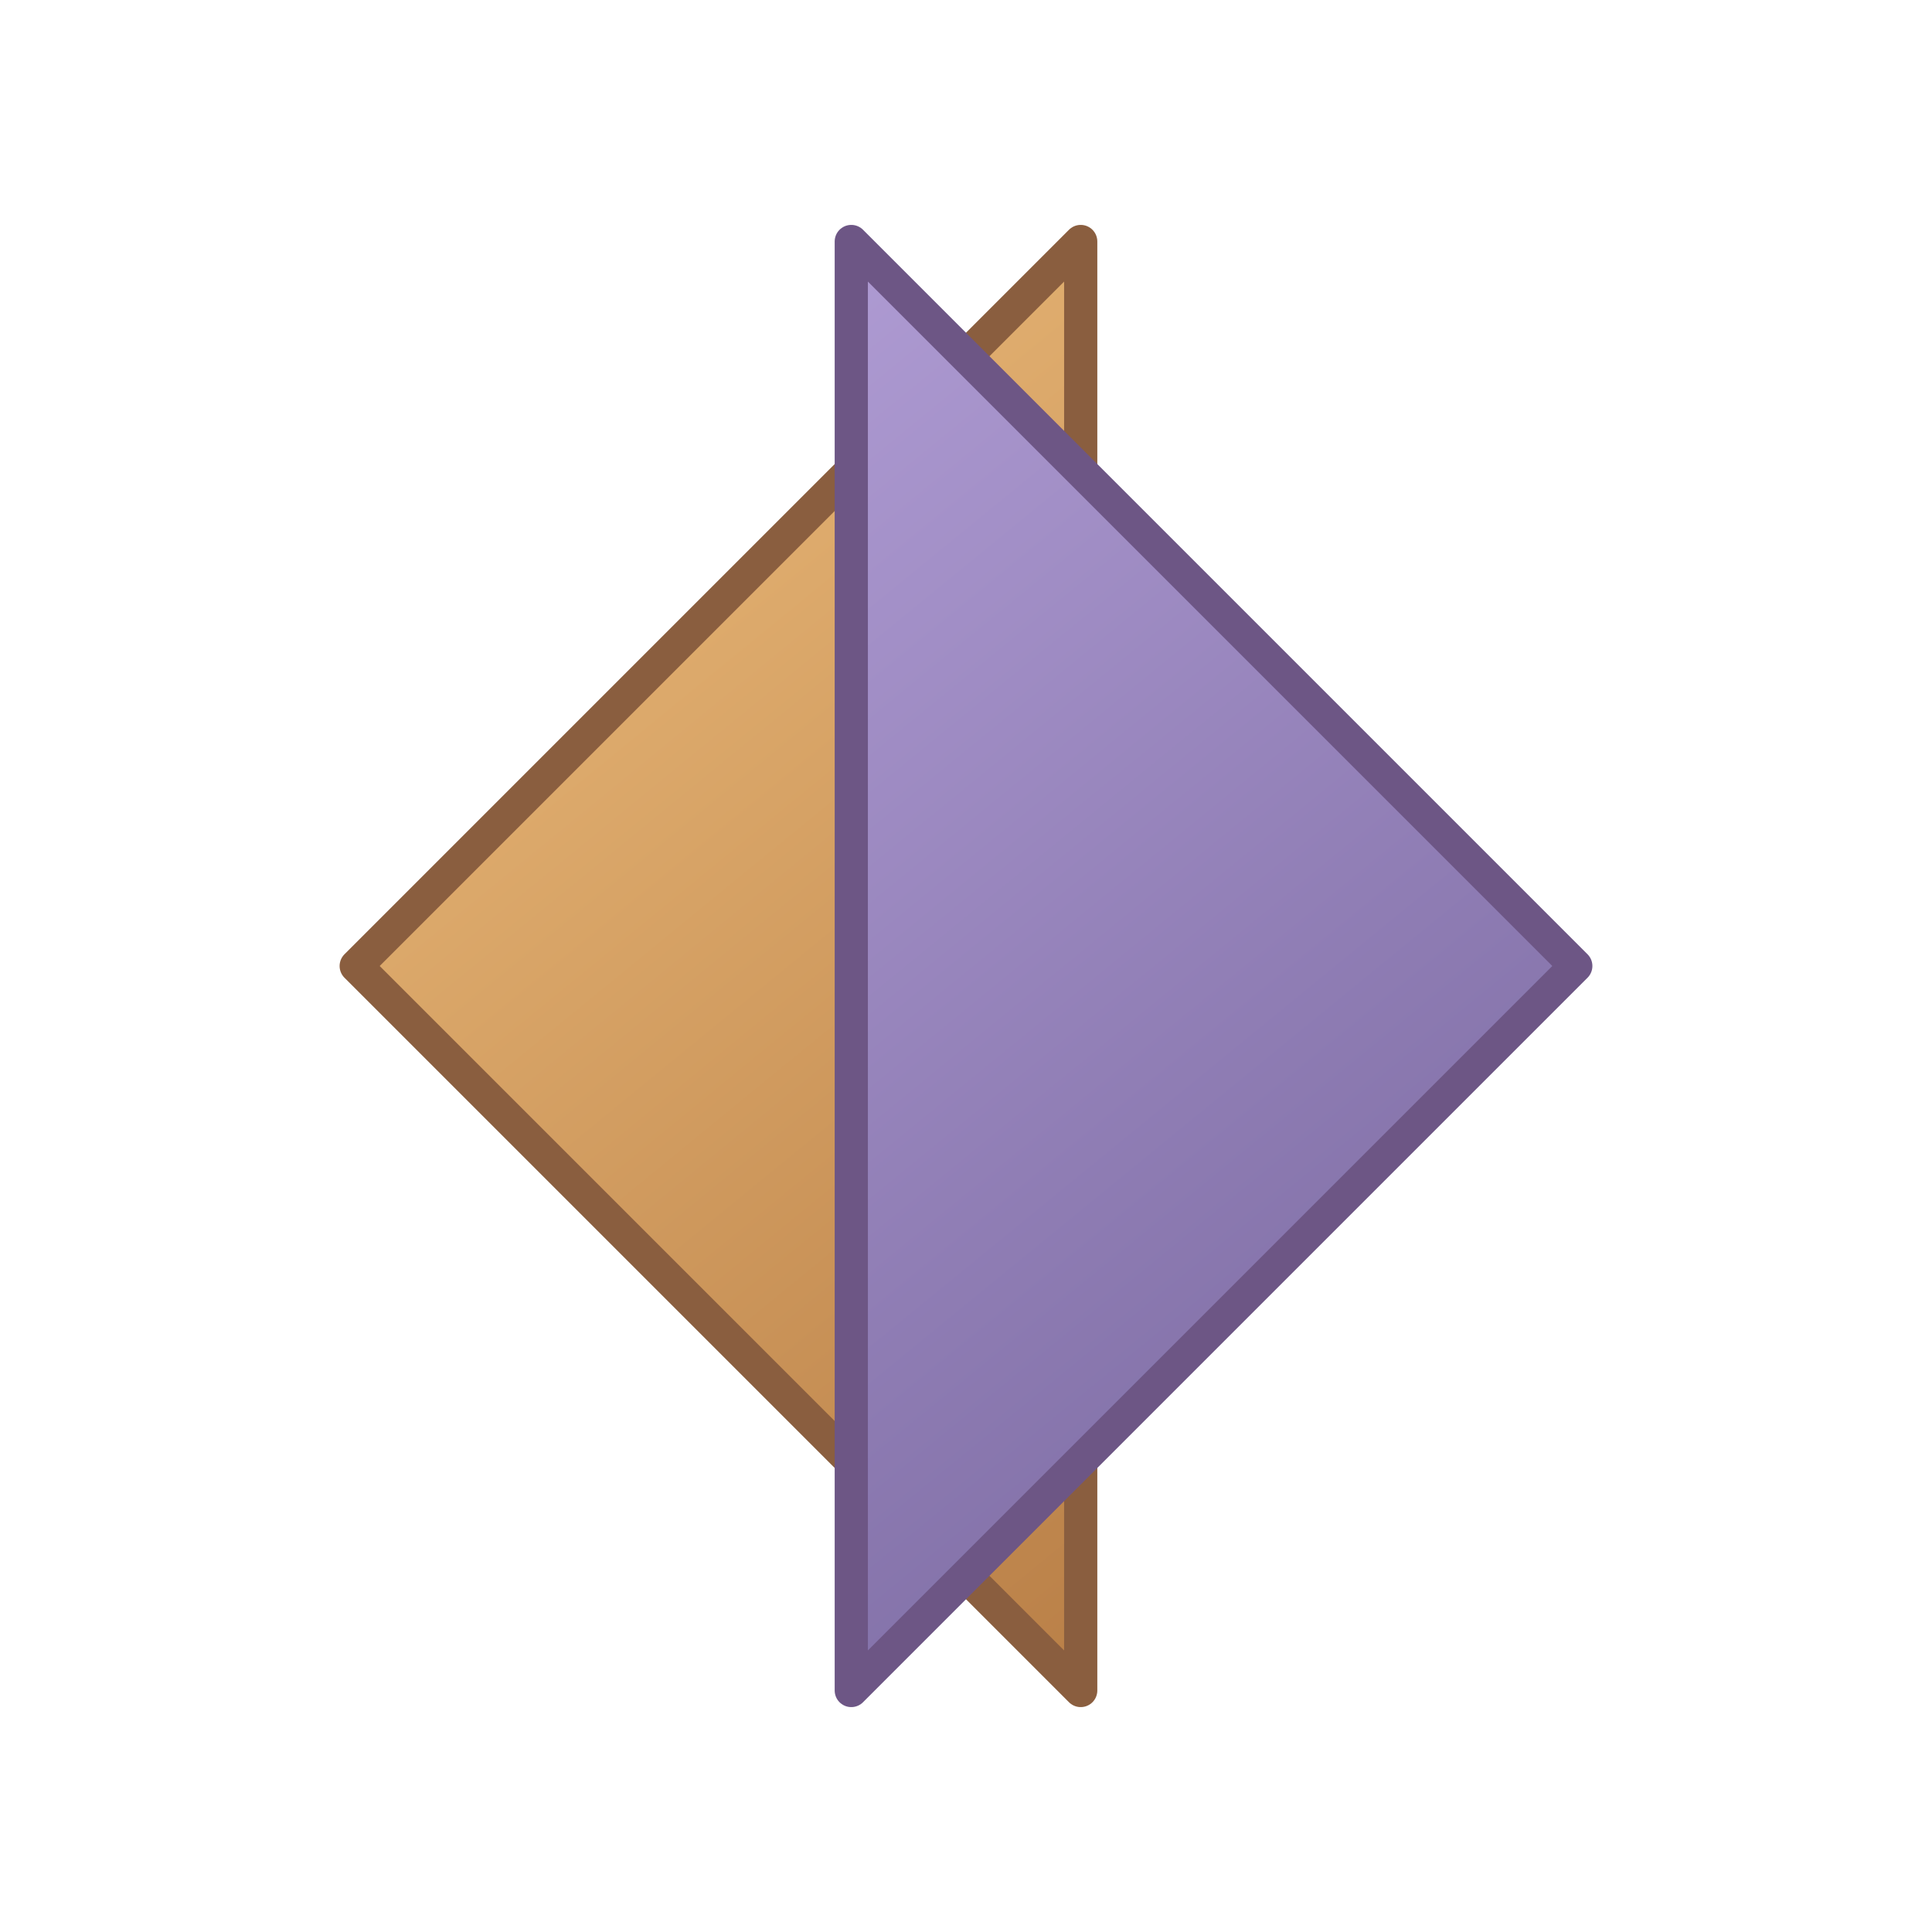
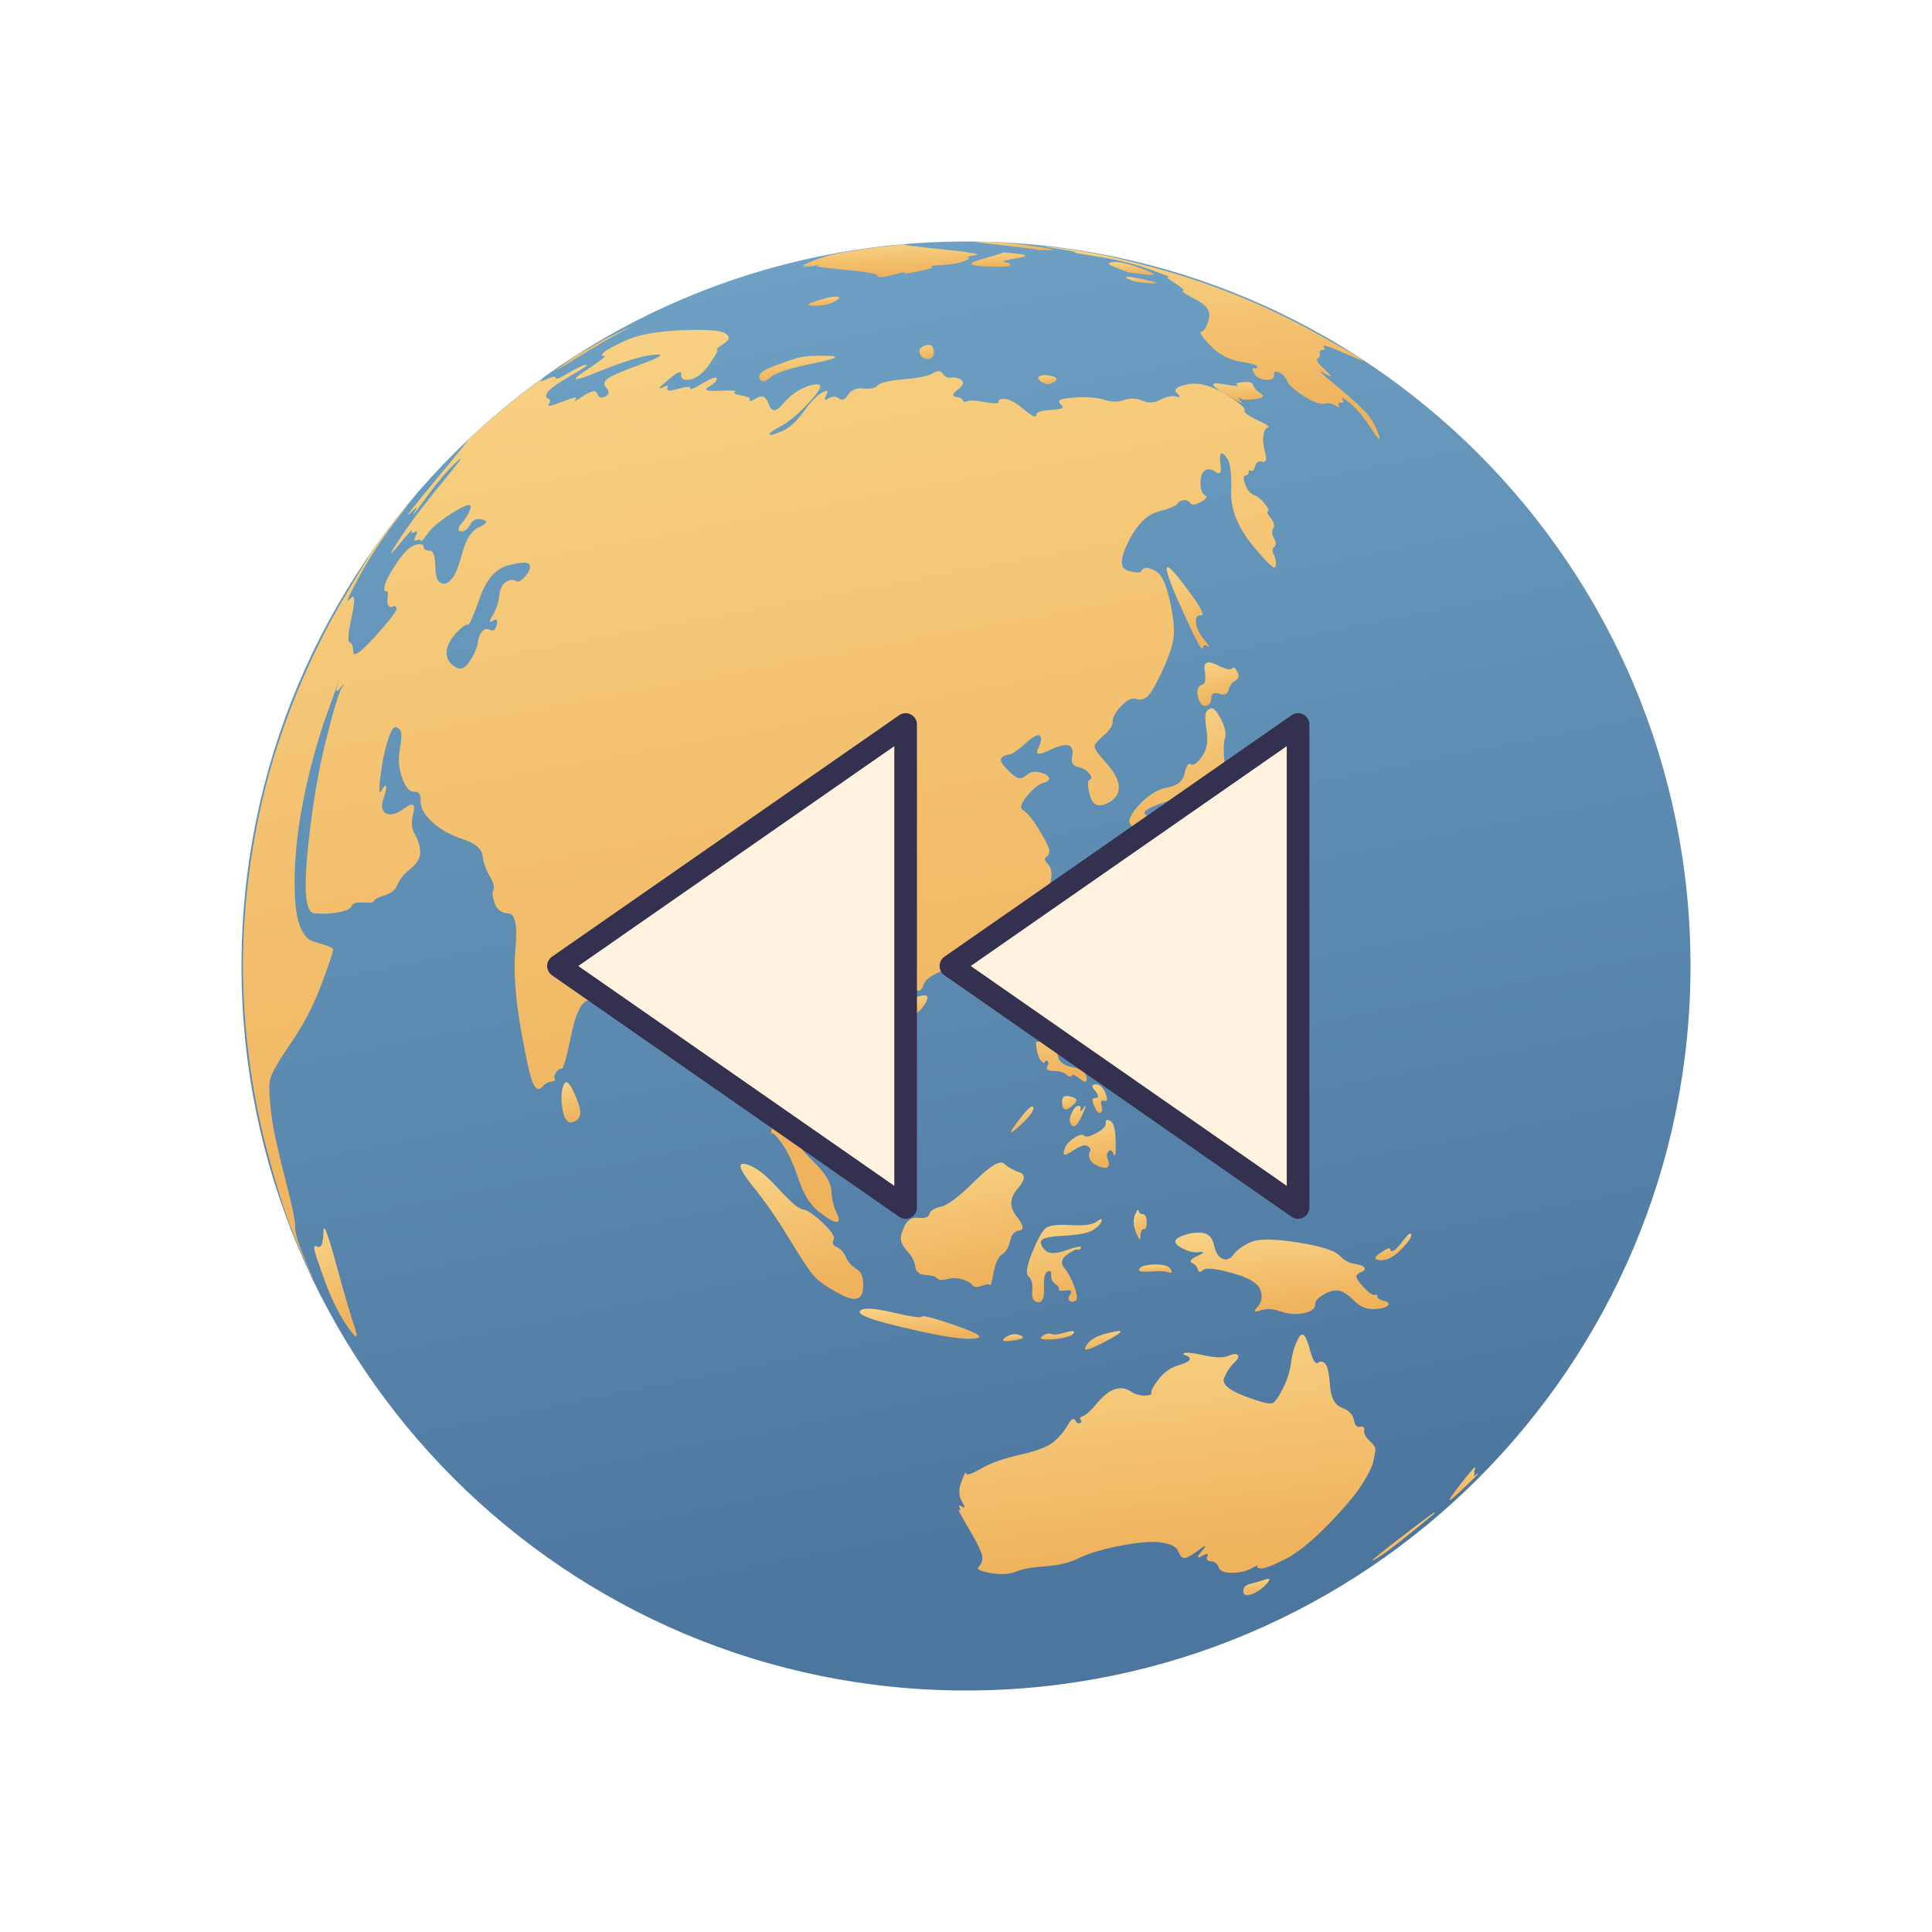
<svg xmlns="http://www.w3.org/2000/svg" width="64" height="64" viewBox="0 0 64 64" data-material="authored">
  <defs>
-     <linearGradient id="amber" gradientUnits="userSpaceOnUse" x1="12" y1="10" x2="48" y2="54">
-       <stop stop-color="#edbd7c" />
-       <stop offset="1" stop-color="#b37841" />
+     <linearGradient id="plex-ocean" x1="0" y1="0" x2=".2" y2="1">
+       <stop stop-color="#70a4c6" />
+       <stop offset="1" stop-color="#4d769f" />
    </linearGradient>
-     <linearGradient id="violet" gradientUnits="userSpaceOnUse" x1="12" y1="10" x2="48" y2="54">
-       <stop stop-color="#b8a4dc" />
-       <stop offset="1" stop-color="#79689f" />
+     <linearGradient id="plex-land" x1="0" y1="0" x2=".2" y2="1">
+       <stop stop-color="#f8d385" />
+       <stop offset="1" stop-color="#efb25d" />
    </linearGradient>
+     <clipPath id="globe">
+       <circle cx="32" cy="32" r="24" />
+     </clipPath>
  </defs>
-   <g stroke-linecap="round" stroke-linejoin="round">
-     <path d="M35.8 8 11.8 32l24 24Z" fill="url(#amber)" stroke="#8a5e3f" stroke-width="1.1" />
-     <path d="m28.2 8 24 24-24 24Z" fill="url(#violet)" stroke="#6d5685" stroke-width="1.1" />
+   <g data-material="authored" stroke-linecap="round" stroke-linejoin="round">
+     <circle cx="32" cy="32" r="24" fill="url(#plex-ocean)" />
+     <g clip-path="url(#globe)" fill="url(#plex-land)">
+       <path d="M41.185 52.714Q41.184 52.523 41.407 52.469Q41.630 52.415 41.905 52.325Q42.179 52.235 41.948 52.480Q41.717 52.725 41.452 52.816Q41.187 52.906 41.185 52.714Z" fill-rule="evenodd" />
+       <path d="M47.522 50.103Q47.460 50.180 47.565 50.095Q47.670 50.009 46.794 50.730Q45.917 51.451 45.546 51.660Q45.175 51.868 46.379 50.947Q47.583 50.025 47.522 50.103Z" fill-rule="evenodd" />
+       <path d="M48.868 48.639Q48.802 48.828 48.850 48.786Q48.899 48.744 48.832 48.846Q48.766 48.948 48.943 48.823Q49.119 48.698 48.402 49.378Q47.686 50.059 48.311 49.254Q48.935 48.449 48.868 48.639Z" fill-rule="evenodd" />
+       <path d="M10.719 40.759Q10.732 40.402 11.128 41.850Q11.524 43.298 11.741 43.940Q11.957 44.582 11.528 43.969Q11.099 43.356 10.776 42.472Q10.452 41.588 10.418 41.411Q10.383 41.233 10.495 41.288Q10.608 41.344 10.657 41.230Q10.706 41.116 10.719 40.759Z" fill-rule="evenodd" />
+       <path d="M43.363 44.615Q43.528 45.236 43.651 45.147Q43.773 45.058 43.892 45.165Q44.012 45.271 44.057 45.888Q44.101 46.506 44.451 46.634Q44.800 46.761 44.847 47.032Q44.893 47.302 45.055 47.266Q45.216 47.230 45.191 47.385Q45.166 47.541 45.366 47.726Q45.566 47.911 45.562 48.017Q45.557 48.123 45.497 48.398Q45.437 48.673 45.109 49.187Q44.781 49.701 43.969 50.531Q43.157 51.361 42.538 51.669Q41.920 51.977 41.761 51.956Q41.602 51.936 41.659 51.874Q41.715 51.811 41.454 51.955Q41.192 52.100 40.810 52.101Q40.427 52.102 40.371 51.922Q40.315 51.742 40.118 51.721Q39.921 51.700 39.994 51.554Q40.068 51.408 39.809 51.546Q39.550 51.685 39.815 51.377Q40.081 51.070 39.699 51.355Q39.317 51.640 39.210 51.611Q39.102 51.581 39.026 51.379Q38.949 51.177 38.493 51.101Q38.037 51.025 37.126 51.202Q36.214 51.379 35.750 51.611Q35.285 51.842 34.635 51.885Q33.985 51.928 33.653 52.063Q33.321 52.198 32.809 52.107Q32.297 52.016 32.419 51.906Q32.541 51.795 32.542 51.596Q32.542 51.397 32.115 50.677Q31.688 49.956 31.771 50.016Q31.853 50.077 31.789 49.947Q31.725 49.818 31.874 49.913Q32.024 50.008 31.864 49.737Q31.704 49.467 31.848 49.081Q31.992 48.694 32.007 48.808Q32.022 48.922 32.509 48.644Q32.996 48.366 33.814 48.184Q34.631 48.002 34.916 47.754Q35.202 47.506 35.370 47.208Q35.539 46.910 35.614 47.045Q35.690 47.181 35.776 47.143Q35.862 47.105 35.796 47.033Q35.730 46.961 35.882 46.907Q36.035 46.853 36.340 46.484Q36.645 46.115 36.923 46.022Q37.202 45.930 37.444 46.084Q37.686 46.238 37.932 46.230Q38.177 46.222 38.144 46.134Q38.110 46.046 38.372 45.699Q38.634 45.352 39.021 45.234Q39.409 45.115 39.413 45.026Q39.416 44.938 39.277 44.898Q39.138 44.858 39.244 44.820Q39.350 44.781 39.902 44.900Q40.454 45.018 40.688 44.916Q40.921 44.813 41.000 44.886Q41.078 44.958 40.874 45.155Q40.670 45.352 40.551 45.649Q40.433 45.946 41.236 46.251Q42.039 46.555 42.166 46.477Q42.294 46.399 42.504 45.983Q42.714 45.568 42.772 45.117Q42.830 44.665 43.014 44.329Q43.198 43.993 43.363 44.615Z" fill-rule="evenodd" />
+       <path d="M36.634 44.430Q35.860 44.838 35.948 44.643Q36.036 44.447 36.265 44.318Q36.493 44.189 36.951 44.106Q37.408 44.022 36.634 44.430Z" fill-rule="evenodd" />
+       <path d="M33.305 44.305Q33.546 44.131 33.798 44.234Q34.050 44.336 33.557 44.407Q33.063 44.478 33.305 44.305Z" fill-rule="evenodd" />
+       <path d="M35.576 44.147Q35.543 44.249 35.234 44.316Q34.924 44.383 34.651 44.372Q34.378 44.362 34.543 44.252Q34.708 44.142 34.835 44.191Q34.963 44.239 35.286 44.142Q35.608 44.045 35.576 44.147Z" fill-rule="evenodd" />
+       <path d="M28.491 43.424Q28.629 43.256 29.560 43.473Q30.491 43.689 30.536 43.615Q30.582 43.540 31.609 43.893Q32.637 44.246 32.400 44.316Q32.164 44.386 31.533 44.301Q30.903 44.215 29.628 43.903Q28.353 43.591 28.491 43.424Z" fill-rule="evenodd" />
+       <path d="M46.749 40.899Q46.772 41.026 46.408 41.396Q46.045 41.765 45.725 41.747Q45.405 41.728 45.724 41.506Q46.043 41.284 46.054 41.379Q46.064 41.473 46.161 41.432Q46.257 41.391 46.492 41.082Q46.726 40.773 46.749 40.899Z" fill-rule="evenodd" />
+       <path d="M38.797 42.070Q38.867 42.206 38.699 42.147Q38.531 42.088 38.109 42.120Q37.686 42.153 37.736 42.044Q37.785 41.936 38.036 41.903Q38.286 41.870 38.506 41.902Q38.727 41.933 38.797 42.070Z" fill-rule="evenodd" />
+       <path d="M39.818 40.839Q40.135 40.876 40.217 41.245Q40.298 41.614 40.498 41.698Q40.698 41.782 40.865 41.556Q41.031 41.330 41.425 41.151Q41.819 40.972 42.971 41.155Q44.122 41.337 44.358 41.581Q44.594 41.825 44.879 41.869Q45.164 41.912 45.200 42.000Q45.235 42.088 45.074 42.147Q44.912 42.207 44.941 42.320Q44.971 42.434 45.208 42.679Q45.445 42.924 45.542 42.893Q45.640 42.861 45.625 42.943Q45.609 43.025 45.850 43.094Q46.090 43.164 45.953 43.264Q45.817 43.364 45.470 43.365Q45.124 43.366 44.837 43.072Q44.550 42.779 44.325 42.752Q44.100 42.726 43.829 42.895Q43.558 43.064 43.569 43.193Q43.581 43.322 43.433 43.414Q43.286 43.505 42.997 43.526Q42.708 43.546 42.367 43.427Q42.026 43.308 41.736 43.414Q41.446 43.520 41.659 43.287Q41.871 43.055 41.749 42.723Q41.626 42.392 40.810 42.169Q39.994 41.946 39.857 42.072Q39.720 42.198 39.678 42.052Q39.636 41.907 39.486 41.833Q39.336 41.759 39.676 41.600Q40.016 41.442 39.726 41.479Q39.436 41.516 39.096 41.312Q38.755 41.108 39.128 40.954Q39.500 40.801 39.818 40.839Z" fill-rule="evenodd" />
+       <path d="M36.489 40.454Q36.443 40.598 36.205 40.748Q35.968 40.898 35.241 40.935Q34.514 40.972 34.485 41.120Q34.455 41.268 34.641 41.431Q34.827 41.594 35.326 41.415Q35.825 41.236 35.808 41.326Q35.791 41.415 35.701 41.393Q35.610 41.370 35.337 41.571Q35.064 41.773 35.259 42.006Q35.453 42.239 35.594 42.635Q35.735 43.030 35.624 43.091Q35.513 43.152 35.434 43.091Q35.354 43.030 35.456 42.872Q35.557 42.714 35.303 42.748Q35.048 42.782 35.076 42.709Q35.103 42.635 34.955 42.532Q34.807 42.429 34.823 42.244Q34.840 42.059 34.701 42.122Q34.562 42.186 34.584 42.671Q34.605 43.157 34.385 43.138Q34.165 43.119 34.195 42.765Q34.225 42.411 34.073 42.285Q33.922 42.160 34.187 41.503Q34.453 40.847 34.630 40.694Q34.806 40.542 35.468 40.582Q36.129 40.622 36.332 40.466Q36.535 40.310 36.489 40.454Z" fill-rule="evenodd" />
+       <path d="M37.986 40.476Q37.995 40.725 37.891 40.716Q37.786 40.707 37.782 40.951Q37.777 41.194 37.635 40.837Q37.492 40.479 37.599 40.242Q37.706 40.004 37.721 40.110Q37.737 40.215 37.857 40.221Q37.977 40.227 37.986 40.476Z" fill-rule="evenodd" />
+       <path d="M28.586 42.716Q28.532 43.235 27.863 42.886Q27.193 42.538 26.947 42.251Q26.701 41.963 26.132 41.016Q25.562 40.069 24.916 39.267Q24.271 38.465 24.705 38.564Q25.138 38.664 25.764 39.353Q26.390 40.042 26.597 40.064Q26.804 40.085 27.250 40.505Q27.696 40.926 27.614 41.078Q27.531 41.230 27.724 41.315Q27.916 41.400 28.024 41.647Q28.132 41.894 28.386 42.046Q28.639 42.197 28.586 42.716Z" fill-rule="evenodd" />
+       <path d="M33.701 39.390Q33.314 39.834 33.667 40.282Q34.019 40.731 33.772 40.761Q33.525 40.791 33.464 41.100Q33.403 41.409 33.202 41.545Q33.001 41.680 32.914 42.160Q32.827 42.640 32.796 42.574Q32.765 42.507 32.528 42.594Q32.291 42.680 32.208 42.566Q32.125 42.451 31.872 42.379Q31.618 42.308 31.370 42.373Q31.122 42.439 31.045 42.346Q30.969 42.253 30.660 42.235Q30.351 42.217 30.318 41.961Q30.285 41.705 30.081 41.481Q29.876 41.256 29.847 41.086Q29.818 40.915 29.967 40.609Q30.116 40.303 30.430 40.342Q30.744 40.380 30.787 40.214Q30.829 40.049 31.169 39.973Q31.509 39.898 32.286 39.130Q33.062 38.362 33.264 38.547Q33.465 38.732 33.776 38.839Q34.088 38.947 33.701 39.390Z" fill-rule="evenodd" />
+       <path d="M36.779 37.130Q36.946 37.214 36.959 37.824Q36.971 38.435 36.892 38.235Q36.812 38.035 36.719 38.145Q36.627 38.255 36.695 38.398Q36.764 38.541 36.707 38.640Q36.651 38.738 36.407 38.639Q36.164 38.540 36.104 38.398Q36.043 38.256 36.103 38.156Q36.164 38.056 36.032 37.968Q35.900 37.881 35.591 38.088Q35.281 38.295 35.246 38.238Q35.211 38.180 35.289 38.006Q35.366 37.831 35.604 37.683Q35.841 37.535 35.916 37.623Q35.990 37.710 36.318 37.535Q36.646 37.360 36.629 37.203Q36.611 37.046 36.779 37.130Z" fill-rule="evenodd" />
+       <path d="M18.945 37.176Q18.714 37.222 18.634 36.746Q18.554 36.270 18.661 35.963Q18.769 35.655 19.013 36.190Q19.257 36.724 19.217 36.926Q19.176 37.129 18.945 37.176Z" fill-rule="evenodd" />
+       <path d="M35.907 36.689Q36.051 36.482 35.844 36.948Q35.637 37.413 35.508 37.280Q35.378 37.146 35.488 36.900Q35.597 36.654 35.708 36.635Q35.820 36.617 35.791 36.757Q35.763 36.897 35.907 36.689Z" fill-rule="evenodd" />
+       <path d="M34.230 36.686Q34.270 36.852 33.757 37.313Q33.245 37.774 33.718 37.147Q34.191 36.520 34.230 36.686Z" fill-rule="evenodd" />
+       <path d="M35.185 36.560Q35.152 36.263 35.405 36.313Q35.658 36.362 35.657 36.448Q35.656 36.534 35.436 36.695Q35.217 36.856 35.185 36.560Z" fill-rule="evenodd" />
+       <path d="M36.300 35.922Q36.493 35.913 36.618 36.211Q36.742 36.509 36.585 36.466Q36.427 36.423 36.488 36.614Q36.548 36.806 36.454 36.859Q36.359 36.911 36.248 36.640Q36.138 36.368 36.257 36.376Q36.377 36.384 36.371 36.306Q36.365 36.229 36.236 36.080Q36.107 35.931 36.300 35.922Z" fill-rule="evenodd" />
+       <path d="M34.526 34.059Q34.595 33.540 34.896 33.531Q35.198 33.522 35.264 33.808Q35.330 34.094 35.170 34.345Q35.010 34.596 35.034 34.928Q35.059 35.260 35.509 35.347Q35.960 35.434 35.995 35.690Q36.031 35.945 35.792 35.750Q35.553 35.554 35.504 35.633Q35.455 35.712 35.322 35.595Q35.190 35.479 34.905 35.477Q34.621 35.475 34.691 35.334Q34.760 35.192 34.698 35.147Q34.637 35.102 34.613 35.177Q34.589 35.253 34.486 35.138Q34.384 35.023 34.338 34.735Q34.293 34.447 34.375 34.512Q34.458 34.577 34.526 34.059Z" fill-rule="evenodd" />
+       <path d="M30.308 33.600Q30.134 33.696 29.974 33.626Q29.813 33.555 29.813 33.375Q29.813 33.196 30.241 33.060Q30.670 32.924 30.712 33.005Q30.755 33.085 30.618 33.295Q30.481 33.505 30.308 33.600Z" fill-rule="evenodd" />
+       <path d="M34.747 31.446Q34.550 32.090 34.413 31.764Q34.275 31.437 34.521 31.062Q34.767 30.687 34.856 30.745Q34.945 30.802 34.747 31.446Z" fill-rule="evenodd" />
+       <path d="M38.852 26.643Q39.015 26.736 38.948 26.872Q38.880 27.008 38.724 27.010Q38.568 27.013 38.546 27.138Q38.523 27.262 38.404 27.218Q38.285 27.174 38.339 26.945Q38.393 26.715 38.541 26.632Q38.689 26.550 38.852 26.643Z" fill-rule="evenodd" />
+       <path d="M40.578 24.451Q40.504 24.674 40.567 25.295Q40.629 25.916 40.182 26.105Q39.734 26.294 39.556 26.560Q39.378 26.826 39.253 26.764Q39.127 26.702 39.089 26.552Q39.051 26.402 38.408 26.633Q37.764 26.864 37.958 26.994Q38.153 27.124 38.097 27.484Q38.042 27.845 37.944 27.944Q37.847 28.043 37.752 27.973Q37.657 27.902 37.671 27.713Q37.685 27.524 37.479 27.343Q37.273 27.162 37.730 26.668Q38.188 26.173 38.675 26.086Q39.161 26.000 39.242 25.620Q39.322 25.240 39.448 25.318Q39.574 25.397 39.810 25.069Q40.046 24.742 39.978 24.271Q39.911 23.801 39.933 23.668Q39.955 23.534 40.093 23.470Q40.232 23.407 40.442 23.817Q40.652 24.228 40.578 24.451Z" fill-rule="evenodd" />
+       <path d="M40.296 22.020Q40.753 22.244 40.813 22.145Q40.873 22.045 40.986 22.248Q41.099 22.451 40.924 22.546Q40.749 22.642 40.700 22.855Q40.651 23.069 40.391 22.983Q40.131 22.896 40.126 23.120Q40.121 23.344 39.966 23.376Q39.811 23.408 39.731 23.221Q39.651 23.034 39.671 22.875Q39.692 22.715 39.833 22.677Q39.975 22.639 39.907 22.218Q39.838 21.796 40.296 22.020Z" fill-rule="evenodd" />
+       <path d="M38.647 18.826Q38.669 18.623 39.330 19.514Q39.992 20.405 39.790 20.385Q39.588 20.364 39.622 20.640Q39.656 20.916 39.902 21.207Q40.148 21.498 40.008 21.407Q39.868 21.316 39.840 21.476Q39.812 21.636 39.219 20.333Q38.625 19.029 38.647 18.826Z" fill-rule="evenodd" />
+       <path d="M20.617 10.950Q21.092 10.730 20.578 10.996Q20.065 11.261 19.078 11.877Q18.092 12.493 18.611 12.121Q19.129 11.748 19.109 11.766Q19.089 11.783 19.616 11.476Q20.142 11.170 20.617 10.950Z" fill-rule="evenodd" />
+       <path d="M40.497 12.722Q41.135 12.826 40.996 12.761Q40.858 12.695 41.167 12.659Q41.477 12.623 41.516 12.759Q41.556 12.896 41.760 13.032Q41.963 13.168 41.598 13.219Q41.232 13.269 41.094 13.201Q40.956 13.133 41.108 13.297Q41.261 13.460 40.560 13.039Q39.860 12.617 40.497 12.722Z" fill-rule="evenodd" />
+       <path d="M35.610 8.358Q35.725 8.349 35.000 8.237Q34.274 8.125 34.883 8.190Q35.492 8.255 36.234 8.389Q36.977 8.522 38.361 8.903Q39.746 9.284 41.069 9.825Q42.392 10.366 43.638 11.059Q44.884 11.751 45.109 11.901Q45.335 12.050 44.553 11.706Q43.772 11.363 43.848 11.479Q43.924 11.596 43.811 11.594Q43.698 11.592 43.721 11.714Q43.744 11.835 43.643 11.883Q43.543 11.931 43.908 12.267Q44.273 12.603 43.878 12.367Q43.483 12.131 44.280 12.789Q45.077 13.447 45.309 13.737Q45.541 14.027 45.670 14.400Q45.799 14.772 45.424 14.198Q45.049 13.623 44.718 13.354Q44.387 13.085 44.467 13.219Q44.547 13.354 44.422 13.339Q44.297 13.325 44.352 13.433Q44.407 13.542 44.236 13.435Q44.065 13.329 43.859 13.373Q43.653 13.417 43.184 13.117Q42.715 12.817 42.642 12.625Q42.569 12.432 42.377 12.340Q42.185 12.248 42.203 12.421Q42.221 12.594 41.941 12.581Q41.662 12.568 41.547 12.370Q41.432 12.172 41.535 12.195Q41.638 12.217 41.653 12.146Q41.667 12.075 41.086 11.978Q40.505 11.880 40.088 11.441Q39.671 11.001 39.801 10.985Q39.931 10.968 40.042 10.584Q40.154 10.201 39.627 9.930Q39.099 9.659 39.190 9.632Q39.280 9.606 38.920 9.379Q38.560 9.152 38.711 9.176Q38.863 9.201 38.089 8.925Q37.316 8.649 36.406 8.508Q35.496 8.368 35.610 8.358Z" fill-rule="evenodd" />
+       <path d="M37.296 9.007Q37.387 9.019 36.970 8.866Q36.554 8.713 36.870 8.684Q37.186 8.655 37.875 8.917Q38.565 9.178 37.885 9.087Q37.206 8.995 37.296 9.007Z" fill-rule="evenodd" />
+       <path d="M34.375 8.278Q34.460 8.265 33.315 8.137Q32.169 8.009 32.311 8.009Q32.452 8.008 32.128 8.005Q31.803 8.001 32.054 8.001Q32.305 8.002 32.545 8.007Q32.784 8.013 33.173 8.036Q33.563 8.058 34.369 8.173Q35.176 8.288 34.733 8.289Q34.289 8.290 34.375 8.278Z" fill-rule="evenodd" />
+       <path d="M37.354 9.230Q37.135 9.100 37.870 9.254Q38.605 9.407 38.090 9.383Q37.574 9.359 37.354 9.230Z" fill-rule="evenodd" />
+       <path d="M34.881 12.469Q35.116 12.542 34.893 12.666Q34.670 12.790 34.489 12.642Q34.309 12.494 34.477 12.445Q34.646 12.395 34.881 12.469Z" fill-rule="evenodd" />
+       <path d="M25.547 12.482Q25.308 12.691 25.213 12.604Q25.118 12.517 25.175 12.400Q25.232 12.283 25.689 12.109Q26.145 11.935 26.438 11.853Q26.730 11.771 27.414 11.787Q28.098 11.803 26.942 12.038Q25.786 12.273 25.547 12.482Z" fill-rule="evenodd" />
+       <path d="M31.226 12.375Q31.323 12.529 31.513 12.507Q31.702 12.485 31.849 12.593Q31.996 12.700 31.726 12.908Q31.456 13.115 31.662 13.145Q31.867 13.176 31.895 13.260Q31.923 13.344 32.044 13.289Q32.164 13.234 32.634 13.321Q33.103 13.407 33.083 13.307Q33.062 13.207 33.283 13.213Q33.505 13.220 33.915 13.560Q34.325 13.901 34.324 13.753Q34.322 13.605 34.813 13.580Q35.305 13.554 35.183 13.443Q35.062 13.331 35.099 13.263Q35.136 13.195 35.689 13.164Q36.243 13.134 36.589 13.246Q36.935 13.359 37.240 13.251Q37.546 13.143 37.844 13.274Q38.142 13.405 38.443 13.241Q38.745 13.077 38.962 13.136Q39.179 13.196 38.987 13.021Q38.796 12.846 39.328 12.732Q39.860 12.617 40.560 13.039Q41.261 13.460 41.225 13.581Q41.189 13.702 41.652 13.915Q42.114 14.128 41.999 14.164Q41.884 14.199 41.852 14.428Q41.820 14.656 41.911 14.999Q42.003 15.342 41.815 15.295Q41.627 15.248 41.580 15.439Q41.533 15.629 41.450 15.592Q41.368 15.554 41.365 15.644Q41.362 15.734 41.253 15.756Q41.143 15.777 41.254 16.059Q41.365 16.341 41.535 16.397Q41.705 16.452 41.887 16.675Q42.070 16.897 42.003 16.933Q41.936 16.969 42.097 17.165Q42.258 17.360 42.178 17.499Q42.097 17.637 42.206 17.831Q42.315 18.024 42.212 18.114Q42.108 18.204 42.199 18.380Q42.289 18.556 42.257 18.759Q42.225 18.963 41.491 18.059Q40.757 17.156 40.783 16.284Q40.808 15.412 40.660 15.197Q40.512 14.981 40.448 15.026Q40.384 15.072 40.434 15.428Q40.483 15.784 40.264 15.632Q40.045 15.479 39.903 15.595Q39.761 15.711 39.769 16.022Q39.778 16.334 39.916 16.404Q40.055 16.475 39.779 16.628Q39.503 16.781 39.431 16.668Q39.358 16.555 39.209 16.569Q39.061 16.583 39.003 16.688Q38.946 16.792 38.374 16.946Q37.802 17.100 37.379 17.944Q36.957 18.788 37.364 18.903Q37.770 19.017 37.807 18.919Q37.844 18.820 37.971 18.810Q38.097 18.799 38.340 18.958Q38.583 19.117 38.767 19.971Q38.952 20.824 38.854 21.260Q38.756 21.696 38.460 22.318Q38.164 22.941 38.001 23.080Q37.839 23.220 37.635 23.152Q37.430 23.084 37.145 23.384Q36.860 23.684 36.860 23.896Q36.860 24.108 36.562 24.363Q36.265 24.618 36.258 24.728Q36.251 24.838 36.660 25.293Q37.069 25.747 37.063 26.096Q37.057 26.446 36.641 26.627Q36.225 26.808 36.103 26.339Q35.982 25.871 36.100 25.827Q36.217 25.783 36.082 25.620Q35.947 25.457 35.701 25.403Q35.455 25.349 35.517 25.053Q35.579 24.757 35.403 24.694Q35.226 24.631 34.733 24.866Q34.239 25.101 34.391 24.788Q34.543 24.475 34.450 24.375Q34.357 24.276 33.965 24.630Q33.573 24.985 33.414 24.999Q33.256 25.013 33.177 25.109Q33.098 25.204 33.337 25.458Q33.575 25.711 33.710 25.766Q33.844 25.820 34.020 25.669Q34.195 25.517 34.454 25.589Q34.714 25.660 34.750 25.764Q34.786 25.868 34.556 25.937Q34.325 26.006 34.017 26.373Q33.709 26.740 33.900 26.846Q34.091 26.951 34.420 27.486Q34.750 28.021 34.758 28.174Q34.766 28.328 34.658 28.390Q34.549 28.452 34.710 28.619Q34.870 28.786 34.818 29.124Q34.766 29.461 34.664 29.485Q34.563 29.509 34.136 30.275Q33.708 31.041 33.186 31.422Q32.665 31.802 32.329 31.921Q31.993 32.040 31.927 31.972Q31.860 31.904 31.270 32.138Q30.681 32.371 30.609 32.591Q30.538 32.810 30.429 32.820Q30.320 32.829 30.321 32.596Q30.323 32.363 30.064 32.288Q29.806 32.212 29.275 32.599Q28.744 32.985 28.694 33.128Q28.644 33.270 29.254 34.088Q29.865 34.905 29.914 35.654Q29.964 36.403 29.791 36.532Q29.618 36.661 28.951 37.121Q28.283 37.581 28.212 37.446Q28.142 37.311 28.203 37.176Q28.264 37.041 27.948 36.874Q27.632 36.706 27.460 36.374Q27.289 36.041 26.943 35.921Q26.597 35.801 26.635 35.641Q26.673 35.482 26.498 35.467Q26.324 35.452 26.107 36.290Q25.890 37.127 26.020 37.146Q26.150 37.166 26.255 37.538Q26.360 37.909 26.942 38.476Q27.524 39.042 27.543 39.454Q27.563 39.865 27.710 40.170Q27.858 40.474 27.712 40.477Q27.566 40.480 27.132 40.145Q26.698 39.809 26.447 39.047Q26.197 38.285 25.893 37.865Q25.589 37.446 25.551 37.561Q25.514 37.677 25.633 36.943Q25.751 36.208 25.587 35.222Q25.423 34.236 25.354 34.055Q25.285 33.873 24.920 34.083Q24.555 34.292 24.337 34.195Q24.118 34.099 24.190 33.651Q24.261 33.204 24.174 32.873Q24.086 32.542 23.873 32.311Q23.661 32.080 23.551 31.620Q23.441 31.159 23.279 31.124Q23.117 31.089 23.046 31.283Q22.976 31.477 22.763 31.394Q22.551 31.310 22.514 31.381Q22.477 31.452 22.136 31.430Q21.795 31.408 21.666 31.668Q21.537 31.929 21.265 32.017Q20.993 32.104 20.420 32.500Q19.847 32.896 19.832 32.990Q19.817 33.084 19.481 33.141Q19.145 33.198 18.918 34.306Q18.692 35.414 18.603 35.401Q18.514 35.388 18.422 35.521Q18.329 35.655 18.374 35.735Q18.419 35.815 18.260 35.831Q18.101 35.847 17.960 36.007Q17.819 36.167 17.680 35.935Q17.541 35.702 17.258 34.117Q16.975 32.533 17.076 31.401Q17.178 30.269 16.843 30.257Q16.508 30.245 16.391 29.934Q16.274 29.622 16.342 29.481Q16.410 29.339 16.220 29.019Q16.030 28.699 15.987 28.349Q15.944 27.998 15.329 27.797Q14.715 27.595 14.315 27.226Q13.916 26.857 13.934 26.532Q13.952 26.208 13.726 26.227Q13.499 26.246 13.327 25.786Q13.155 25.325 13.247 24.811Q13.338 24.298 13.263 24.194Q13.189 24.090 13.084 24.092Q12.979 24.094 12.831 24.571Q12.683 25.048 12.601 25.731Q12.519 26.415 12.637 26.189Q12.755 25.964 12.787 26.040Q12.820 26.115 12.699 26.469Q12.577 26.823 12.788 26.944Q13.000 27.065 13.403 26.772Q13.807 26.479 13.693 26.925Q13.580 27.371 13.732 27.617Q13.884 27.863 13.919 28.174Q13.955 28.485 13.606 28.771Q13.257 29.057 13.167 29.305Q13.076 29.553 12.746 29.657Q12.415 29.762 12.394 29.842Q12.373 29.922 12.042 29.897Q11.710 29.872 11.650 30.012Q11.589 30.152 11.201 30.224Q10.812 30.296 10.401 30.251Q9.990 30.205 10.194 28.169Q10.397 26.132 10.785 24.575Q11.173 23.017 11.326 22.782Q11.479 22.547 11.263 22.806Q11.048 23.065 11.224 22.574Q11.400 22.084 10.878 23.512Q10.357 24.939 10.037 26.566Q9.717 28.192 9.766 29.612Q9.814 31.033 10.409 31.197Q11.004 31.362 11.031 31.444Q11.057 31.526 10.650 32.606Q10.243 33.687 9.603 34.604Q8.964 35.521 8.931 35.844Q8.899 36.166 8.986 36.889Q9.073 37.612 9.433 38.989Q9.793 40.366 9.777 40.645Q9.760 40.924 10.155 41.844Q10.549 42.764 10.214 42.037Q9.879 41.310 9.574 40.505Q9.269 39.700 8.866 38.197Q8.463 36.693 8.254 35.079Q8.045 33.465 8.048 31.951Q8.051 30.437 8.266 28.826Q8.482 27.214 8.890 25.715Q9.298 24.215 9.950 22.673Q10.603 21.130 11.421 19.755Q12.240 18.379 12.410 18.138Q12.581 17.897 12.810 17.592Q13.039 17.287 13.211 17.070Q13.383 16.854 13.498 16.715Q13.612 16.576 13.700 16.473Q13.788 16.369 13.091 17.278Q12.393 18.188 11.873 19.150Q11.353 20.112 11.596 19.836Q11.839 19.560 11.655 20.408Q11.471 21.255 11.582 21.278Q11.693 21.302 11.701 21.591Q11.709 21.880 12.437 21.073Q13.165 20.266 13.136 20.152Q13.106 20.038 13.015 20.089Q12.924 20.140 12.869 20.062Q12.815 19.984 12.844 19.772Q12.874 19.560 12.792 19.587Q12.709 19.614 12.746 19.401Q12.782 19.187 13.133 18.661Q13.483 18.134 13.750 18.055Q14.018 17.976 14.032 18.109Q14.045 18.243 14.226 18.240Q14.406 18.238 14.416 18.687Q14.425 19.135 14.518 19.242Q14.610 19.349 14.733 19.333Q14.856 19.317 15.000 19.134Q15.144 18.951 15.323 18.287Q15.503 17.624 15.884 17.456Q16.264 17.289 15.984 17.212Q15.704 17.136 15.574 17.380Q15.443 17.625 15.265 17.601Q15.087 17.576 15.325 17.293Q15.563 17.011 15.588 16.801Q15.613 16.591 14.987 16.990Q14.360 17.389 14.161 17.681Q13.961 17.974 13.941 17.911Q13.920 17.848 13.795 17.899Q13.669 17.950 13.772 17.745Q13.874 17.541 13.739 17.624Q13.605 17.707 13.648 17.586Q13.691 17.466 13.191 18.077Q12.691 18.688 13.219 17.882Q13.746 17.077 14.652 15.980Q15.558 14.883 15.106 15.316Q14.655 15.748 14.203 16.368Q13.751 16.988 13.706 17.028Q13.661 17.068 13.772 16.892Q13.883 16.717 13.577 17.007Q13.272 17.298 14.456 15.871Q15.641 14.444 15.478 14.596Q15.314 14.749 15.475 14.596Q15.637 14.443 15.800 14.294Q15.963 14.145 16.335 13.824Q16.707 13.504 17.116 13.180Q17.525 12.856 17.804 12.657Q18.082 12.458 17.951 12.576Q17.819 12.693 18.115 12.558Q18.411 12.424 18.408 12.519Q18.404 12.614 18.845 12.350Q19.285 12.086 19.415 12.085Q19.545 12.084 18.908 12.447Q18.270 12.810 18.150 12.982Q18.029 13.153 18.151 13.201Q18.273 13.248 18.177 13.386Q18.081 13.525 18.640 13.304Q19.200 13.083 19.069 13.227Q18.938 13.370 19.323 13.117Q19.708 12.864 19.772 13.024Q19.837 13.183 19.946 13.171Q20.055 13.160 20.133 13.070Q20.210 12.981 20.079 12.840Q19.947 12.698 20.112 12.556Q20.277 12.413 21.259 12.056Q22.241 11.699 21.659 11.751Q21.078 11.803 19.831 12.311Q18.584 12.818 19.373 12.295Q20.161 11.771 20.015 11.788Q19.869 11.805 20.004 11.675Q20.138 11.544 20.743 11.270Q21.348 10.995 22.549 10.942Q23.751 10.888 24.015 11.039Q24.279 11.189 23.979 11.385Q23.679 11.580 23.757 11.582Q23.834 11.583 23.515 12.046Q23.196 12.510 22.866 12.569Q22.537 12.628 22.568 12.407Q22.599 12.186 22.143 12.574Q21.687 12.963 21.929 12.840Q22.170 12.717 22.109 12.859Q22.047 13.000 22.467 12.881Q22.886 12.763 22.863 12.860Q22.839 12.958 23.281 12.695Q23.724 12.433 23.741 12.540Q23.759 12.648 23.478 12.812Q23.198 12.976 23.834 12.945Q24.469 12.914 24.349 12.978Q24.229 13.043 24.557 13.099Q24.885 13.156 24.839 13.251Q24.793 13.346 25.069 13.183Q25.344 13.019 25.470 13.399Q25.596 13.778 25.923 13.392Q26.250 13.007 26.623 12.847Q26.996 12.688 27.140 12.750Q27.284 12.812 26.774 13.359Q26.264 13.906 25.852 14.128Q25.440 14.349 25.492 14.393Q25.544 14.438 25.907 14.282Q26.269 14.126 26.626 13.632Q26.983 13.138 27.238 13.001Q27.493 12.863 27.370 13.089Q27.247 13.315 27.445 13.198Q27.642 13.082 27.793 13.200Q27.943 13.318 28.099 13.075Q28.255 12.832 28.602 12.868Q28.949 12.905 29.075 12.767Q29.201 12.629 29.948 12.563Q30.694 12.498 30.911 12.360Q31.128 12.221 31.226 12.375ZM16.824 18.732Q16.216 18.893 15.893 19.810Q15.569 20.726 15.502 20.695Q15.435 20.664 15.222 20.857Q15.009 21.050 14.888 21.282Q14.767 21.515 14.805 21.733Q14.844 21.951 15.090 22.102Q15.336 22.253 15.563 21.904Q15.790 21.555 15.822 21.303Q15.855 21.051 15.972 20.918Q16.089 20.785 16.241 20.867Q16.393 20.949 16.454 20.696Q16.515 20.443 16.326 20.564Q16.137 20.685 16.317 20.388Q16.498 20.091 16.539 19.734Q16.580 19.376 16.772 19.269Q16.964 19.162 17.085 19.245Q17.206 19.328 17.417 19.069Q17.627 18.811 17.530 18.691Q17.432 18.571 16.824 18.732Z" fill-rule="evenodd" />
+       <path d="M27.699 9.827Q27.913 9.833 27.660 9.981Q27.407 10.129 26.986 10.129Q26.565 10.128 27.025 9.975Q27.485 9.821 27.699 9.827Z" fill-rule="evenodd" />
+       <path d="M30.886 11.821Q30.801 11.922 30.651 11.880Q30.500 11.838 30.464 11.679Q30.427 11.520 30.643 11.447Q30.858 11.373 30.915 11.546Q30.971 11.720 30.886 11.821Z" fill-rule="evenodd" />
+       <path d="M33.469 8.785Q33.471 8.862 32.626 8.824Q31.781 8.786 32.535 8.581Q33.288 8.375 33.218 8.361Q33.147 8.348 33.700 8.405Q34.253 8.461 33.675 8.557Q33.097 8.654 33.282 8.680Q33.467 8.707 33.469 8.785Z" fill-rule="evenodd" />
+       <path d="M30.865 8.839Q30.994 8.876 30.404 8.993Q29.813 9.110 29.965 9.040Q30.116 8.970 29.595 9.103Q29.074 9.236 29.070 9.137Q29.065 9.039 28.004 8.940Q26.943 8.841 27.080 8.800Q27.217 8.759 26.845 8.821Q26.472 8.882 26.765 8.811Q27.058 8.740 26.722 8.806Q26.387 8.872 26.876 8.663Q27.366 8.454 28.033 8.341Q28.700 8.228 29.392 8.152Q30.085 8.077 29.955 8.096Q29.825 8.115 31.235 8.261Q32.646 8.408 32.318 8.454Q31.991 8.500 32.074 8.532Q32.158 8.564 31.918 8.660Q31.678 8.755 31.207 8.778Q30.735 8.801 30.865 8.839Z" fill-rule="evenodd" />
+     </g>
+     <path d="M30 24 18.5 32 30 40Z" fill="#fff3df" stroke="#34304f" stroke-width=".75" stroke-linejoin="round" />
+     <path d="M43 24 31.5 32 43 40Z" fill="#fff3df" stroke="#34304f" stroke-width=".75" stroke-linejoin="round" />
  </g>
</svg>
